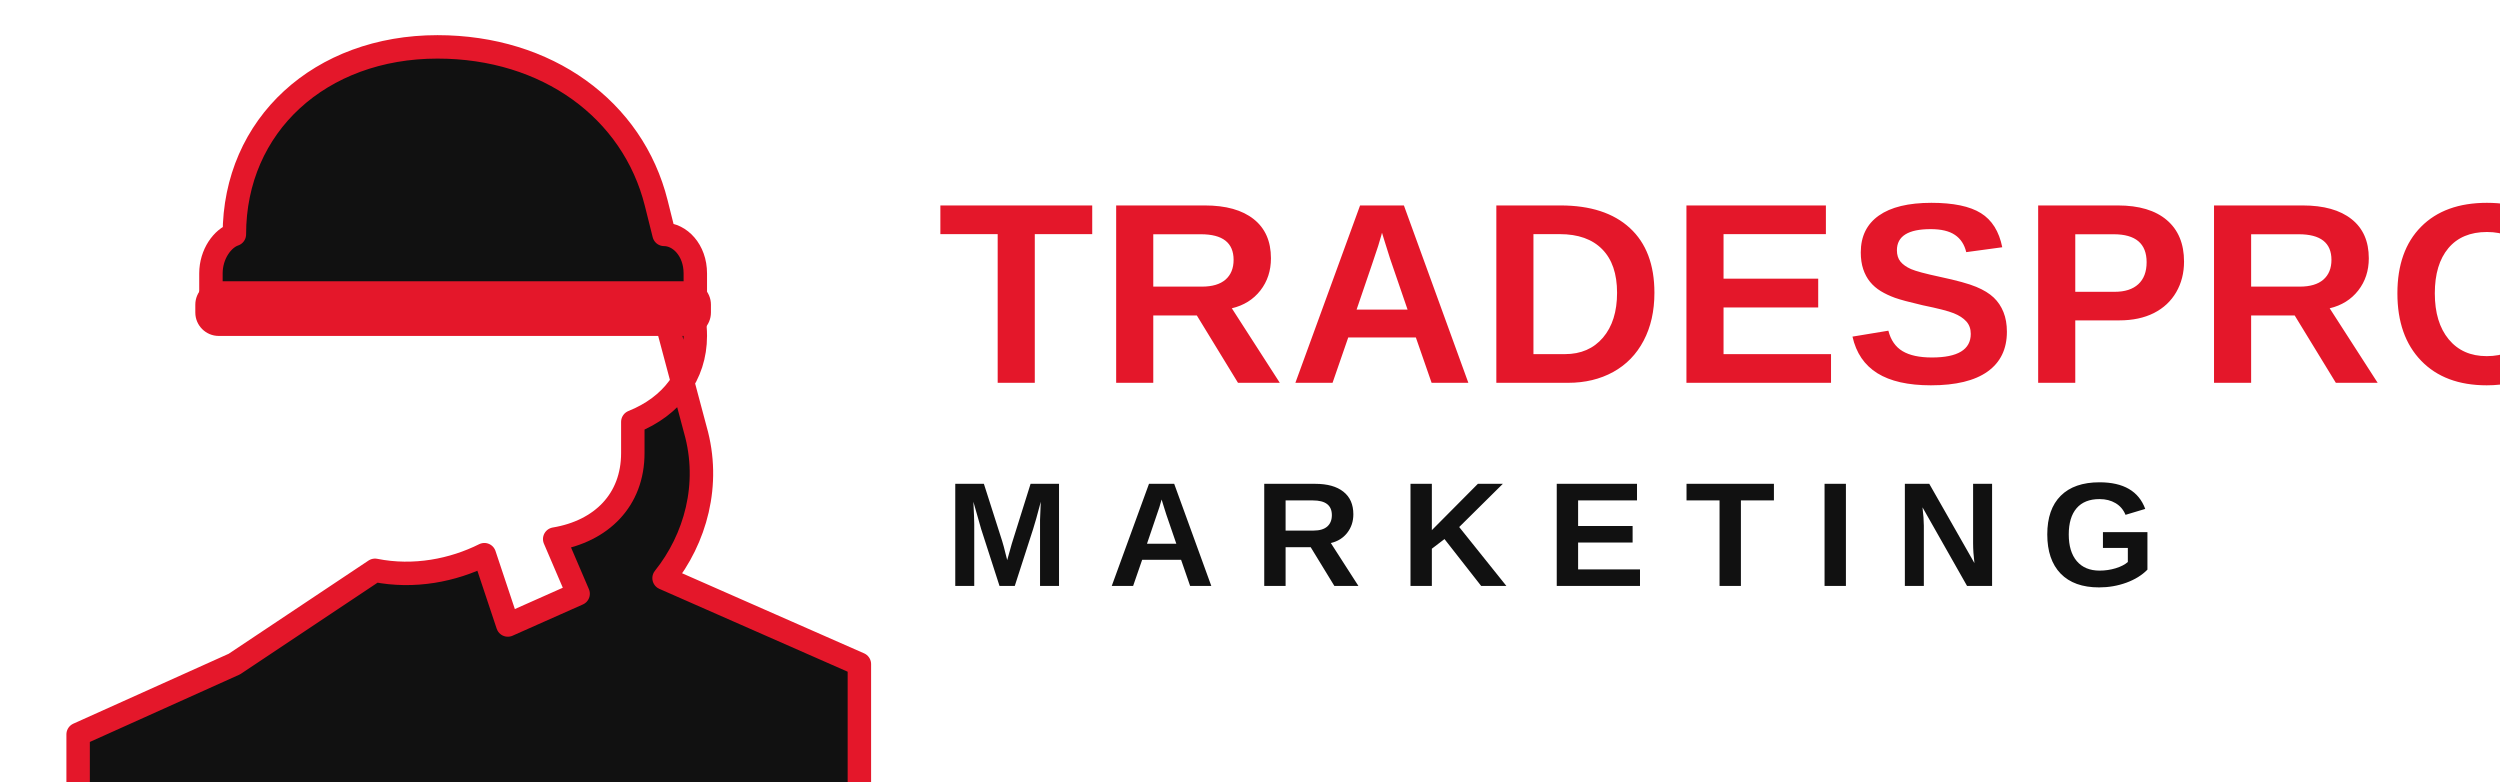
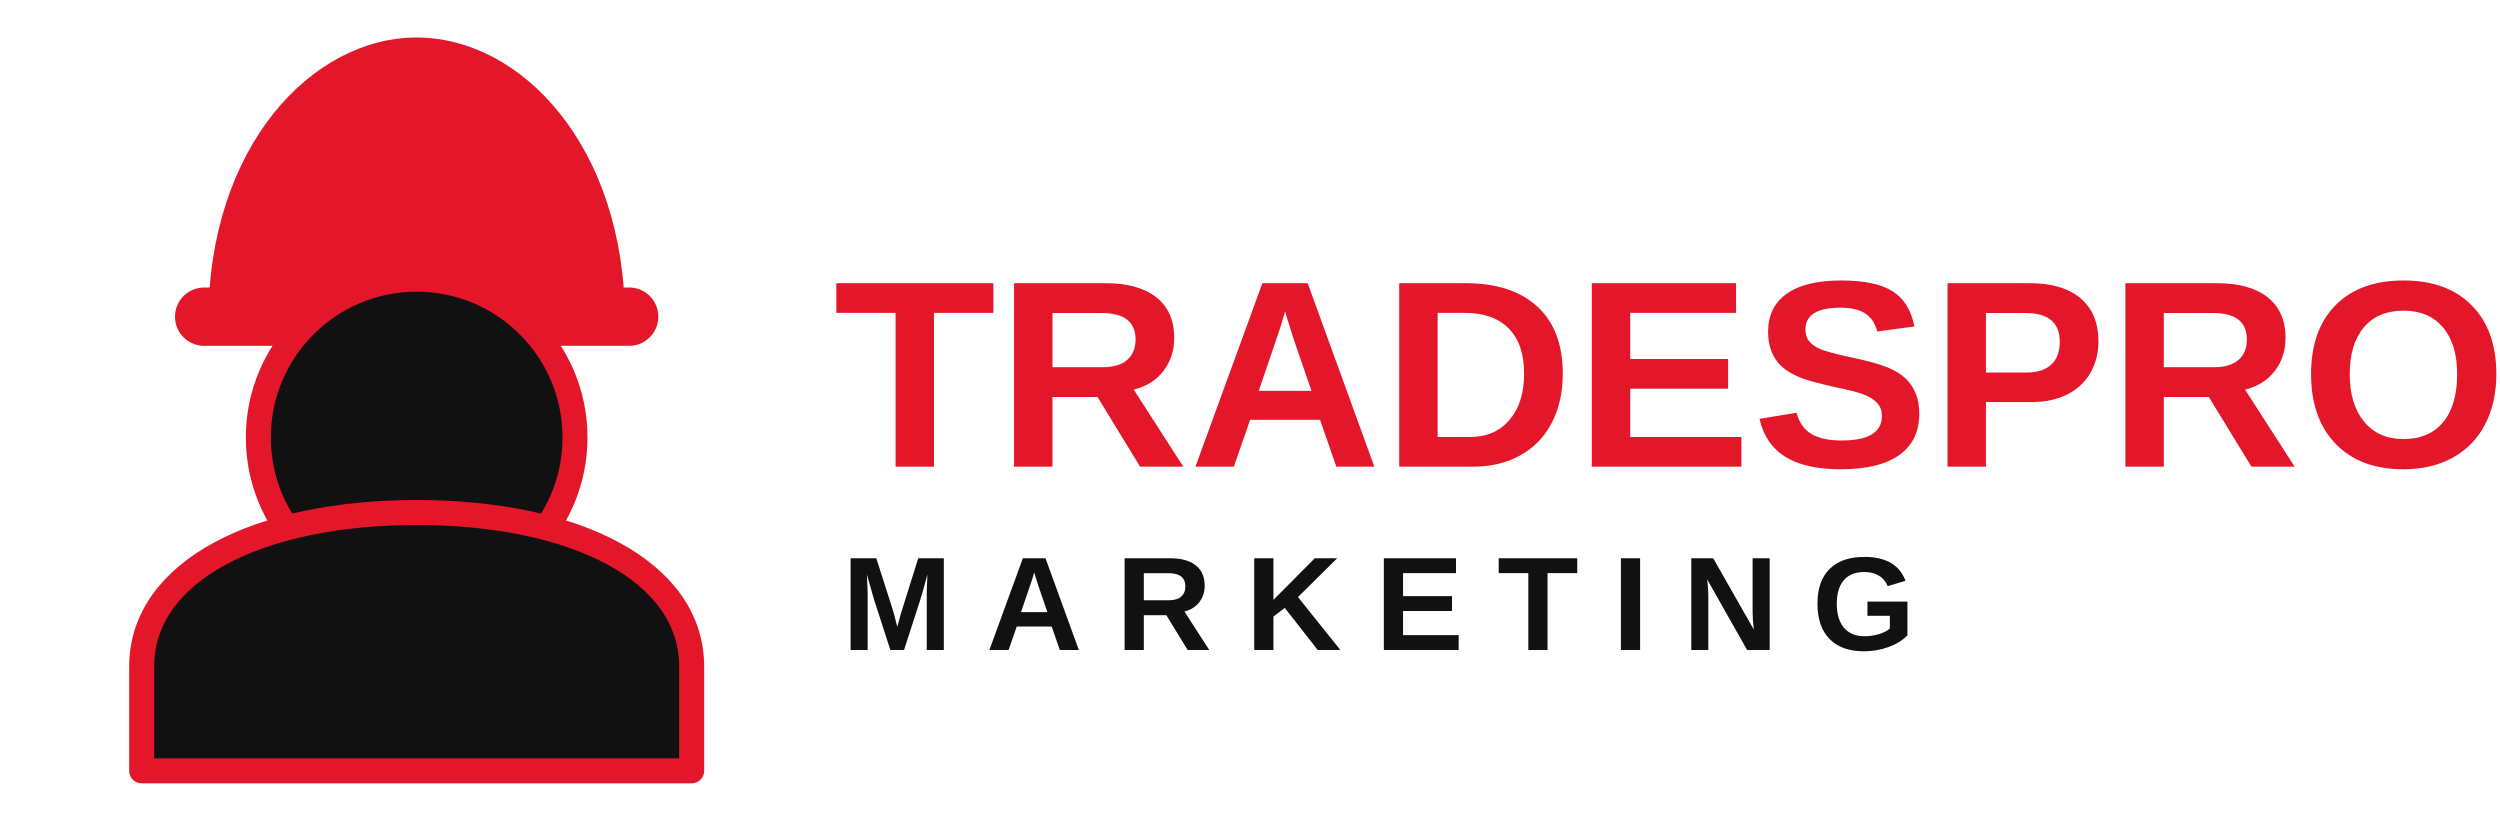
- <svg xmlns="http://www.w3.org/2000/svg" viewBox="0 0 640 200" width="640" height="200" role="img" aria-label="TradesPro Marketing">
-   <g transform="translate(20,20)">
-     <path d="M78 0              C110 0 132 16 138 40              C150 44 158 54 158 66              C158 76 152 84 142 88              L142 96              C142 108 134 116 122 118              L128 132              L110 140              L104 122              C96 126 86 128 76 126              L40 150              L0 168              L0 200              L200 200              L200 150              L150 128              C158 118 162 104 158 90              L150 60              C146 30 116 6 78 0 Z" fill="#111111" stroke="#E4172A" stroke-width="6" stroke-linejoin="round" />
-     <path d="M40 40              C40 12 62 -8 92 -8              C120 -8 142 8 148 32              L150 40              C154 40 158 44 158 50              L158 56              L34 56              L34 50              C34 45 37 41 40 40 Z" fill="#111111" stroke="#E4172A" stroke-width="6" stroke-linejoin="round" />
-     <rect x="30" y="52" width="132" height="14" rx="6" fill="#E4172A" />
+ <svg xmlns="http://www.w3.org/2000/svg" viewBox="0 0 600 200" width="600" height="200" role="img" aria-label="TradesPro Marketing">
+   <g transform="translate(20,15)">
+     <path d="M30,62 C30,20 55,-6 80,-6 C105,-6 130,20 130,62 Z" fill="#e4172a" />
+     <rect x="22" y="54" width="116" height="14" rx="7" fill="#e4172a" />
+     <circle cx="80" cy="90" r="38" fill="#111111" stroke="#e4172a" stroke-width="6" />
+     <path d="M14,170 L14,145 C14,122 42,108 80,108 C118,108 146,122 146,145 L146,170 Z" fill="#111111" stroke="#e4172a" stroke-width="6" stroke-linejoin="round" />
  </g>
-   <text x="240" y="98" font-family="Arial, Helvetica, sans-serif" font-size="66" font-weight="800" fill="#E4172A" letter-spacing="1">TRADESPRO</text>
-   <text x="242" y="150" font-family="Arial, Helvetica, sans-serif" font-size="38" font-weight="800" fill="#111111" letter-spacing="10">MARKETING</text>
+   <text x="200" y="112" font-family="Arial, Helvetica, sans-serif" font-size="64" font-weight="800" fill="#e4172a">TRADESPRO</text>
+   <text x="202" y="156" font-family="Arial, Helvetica, sans-serif" font-size="32" font-weight="800" fill="#111111" letter-spacing="8">MARKETING</text>
</svg>
